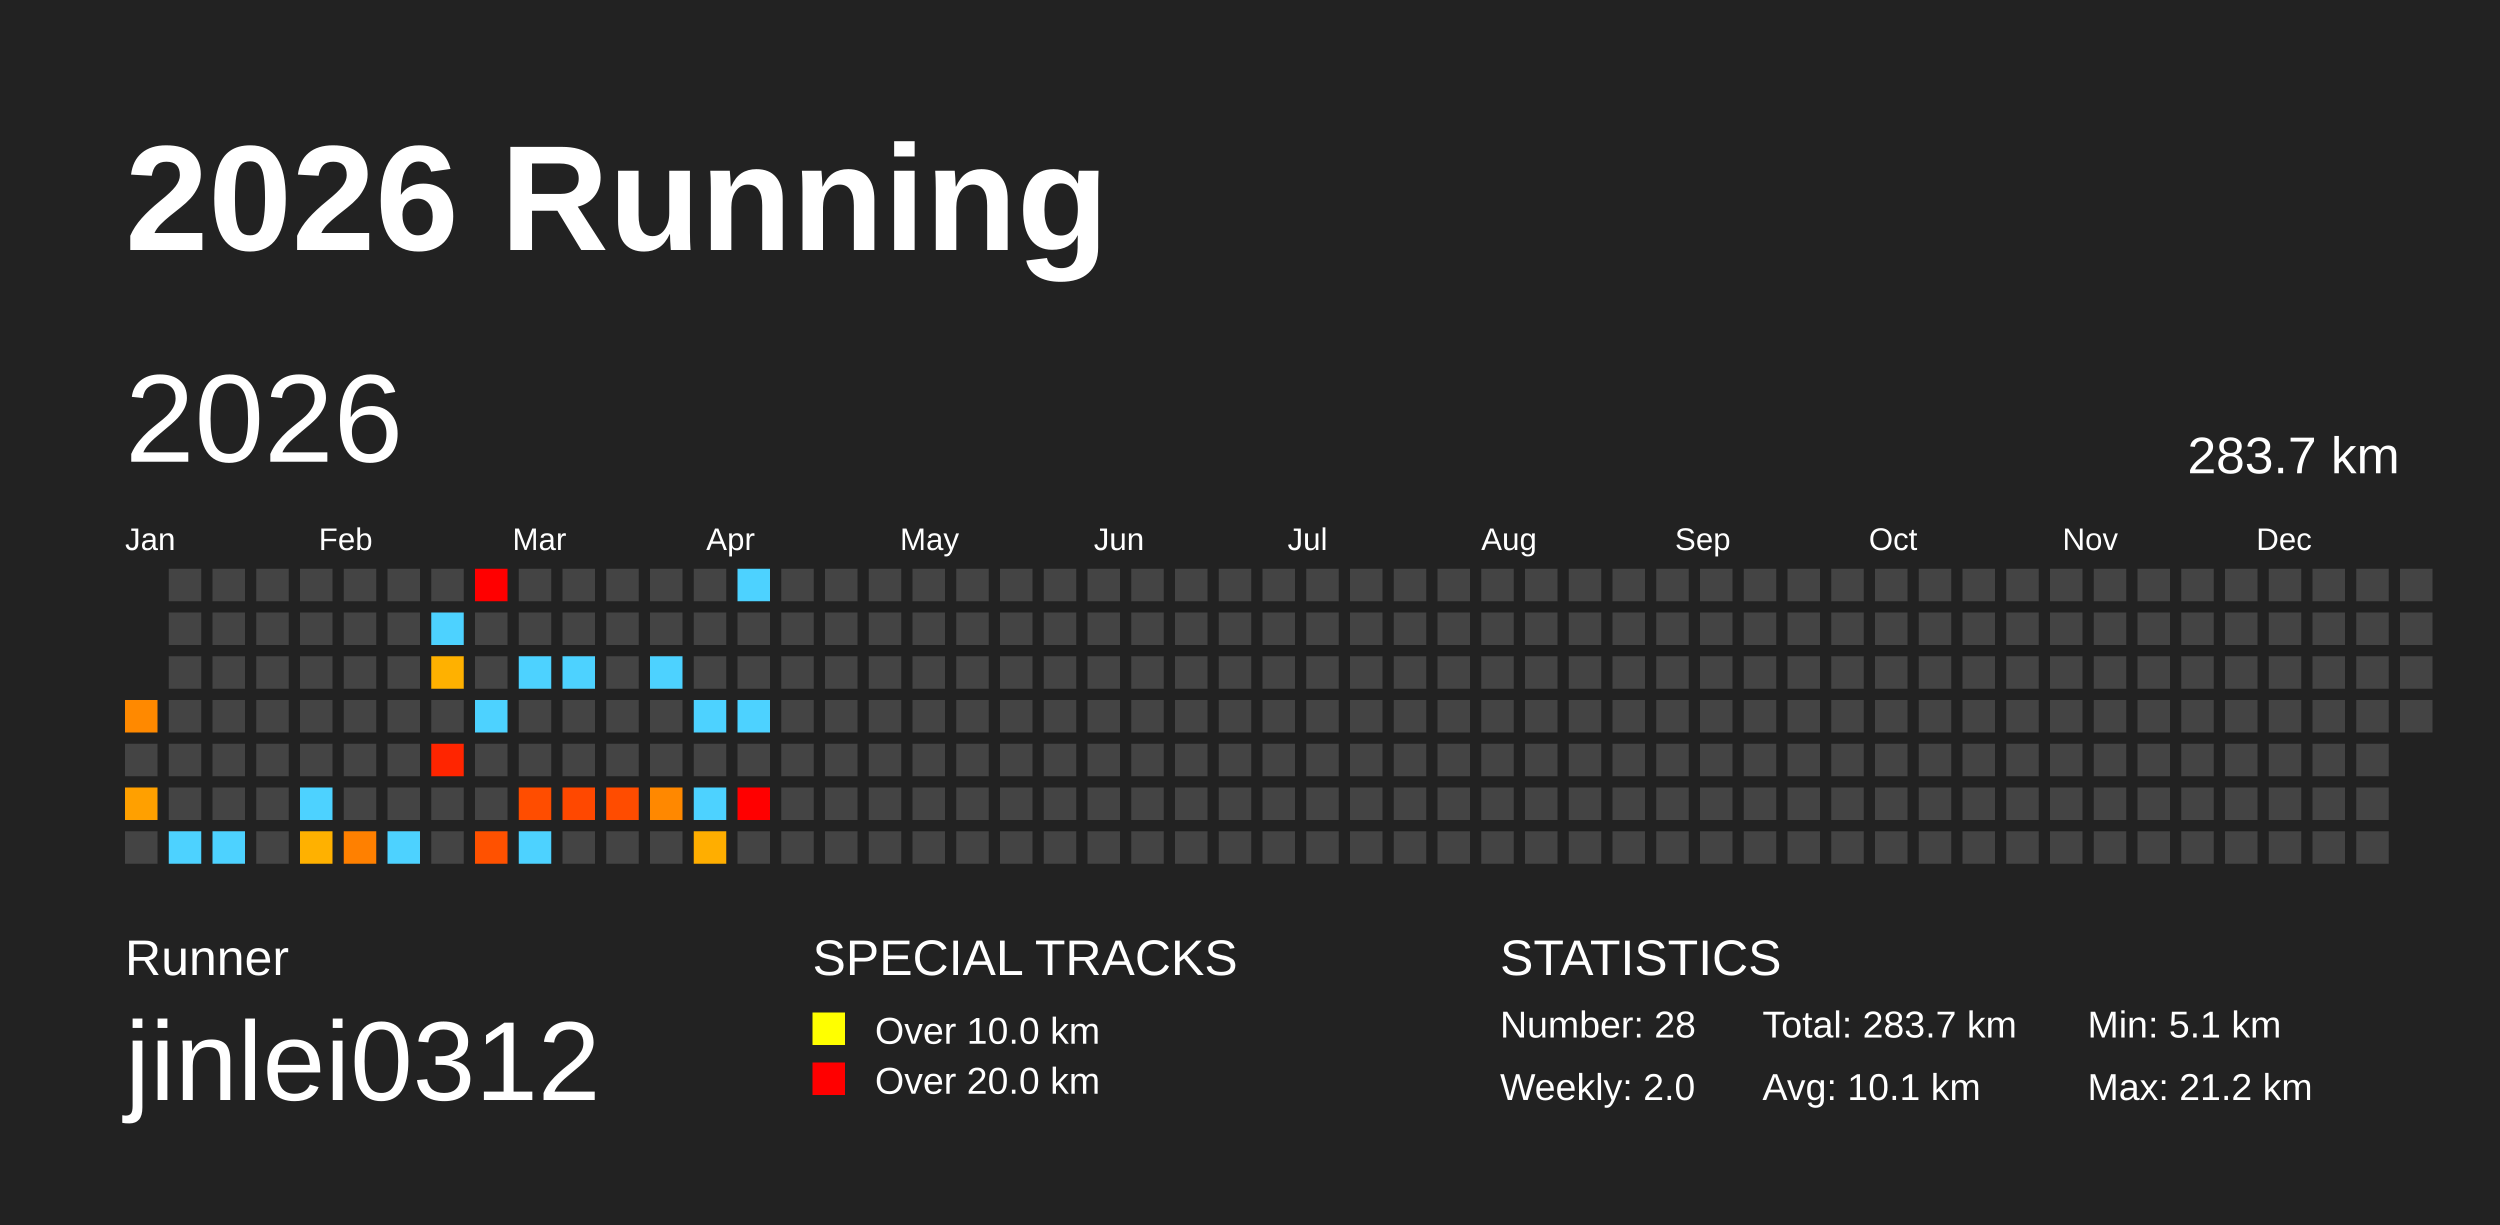
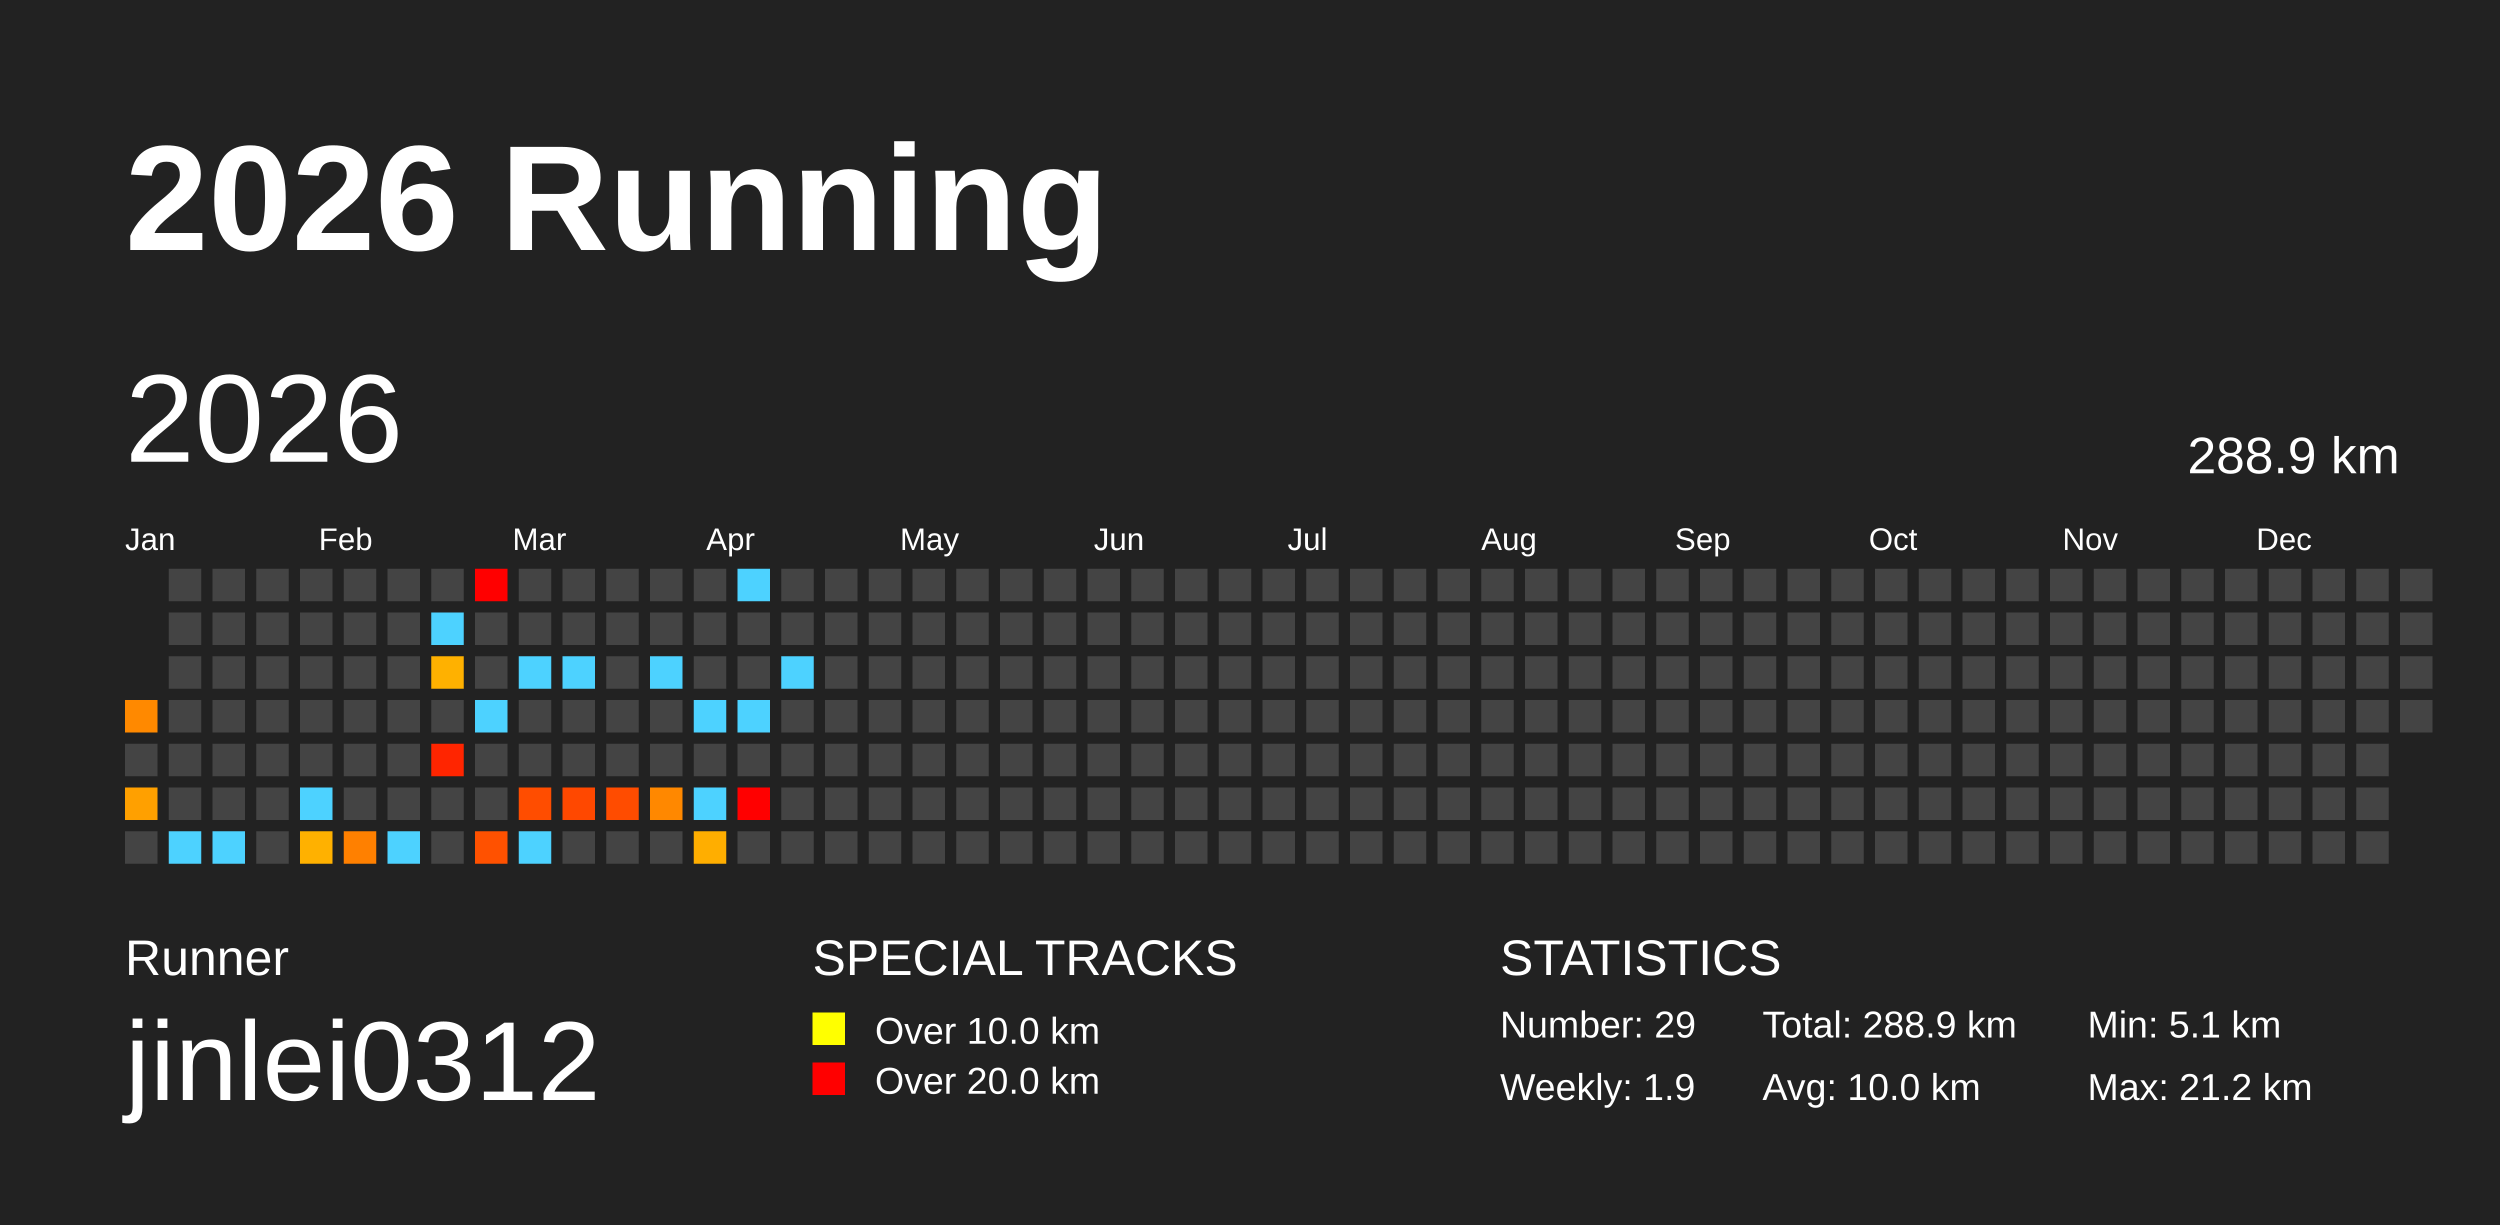
<svg xmlns="http://www.w3.org/2000/svg" baseProfile="full" height="98mm" version="1.1" viewBox="0,0,200,98" width="200mm">
  <defs />
  <rect fill="#222222" height="98" width="200" x="0" y="0" />
  <text fill="#FFFFFF" style="font-size:12px; font-family:Arial; font-weight:bold;" x="10" y="20">2026 Running</text>
  <text fill="#FFFFFF" style="font-size:4px; font-family:Arial" x="10" y="78">Runner</text>
  <text fill="#FFFFFF" style="font-size:9px; font-family:Arial" x="10" y="88">jinlei0312</text>
  <text fill="#FFFFFF" style="font-size:4px; font-family:Arial" x="65" y="78">SPECIAL TRACKS</text>
  <rect fill="yellow" height="2.6" width="2.6" x="65" y="81" />
  <text fill="#FFFFFF" style="font-size:3px; font-family:Arial" x="70" y="83.5">Over 10.0 km</text>
  <rect fill="red" height="2.6" width="2.6" x="65" y="85" />
  <text fill="#FFFFFF" style="font-size:3px; font-family:Arial" x="70" y="87.5">Over 20.0 km</text>
  <text fill="#FFFFFF" style="font-size:4px; font-family:Arial" x="120" y="78">STATISTICS</text>
-   <text fill="#FFFFFF" style="font-size:3px; font-family:Arial" x="120" y="83">Number: 28</text>
-   <text fill="#FFFFFF" style="font-size:3px; font-family:Arial" x="120" y="88">Weekly: 2.0</text>
-   <text fill="#FFFFFF" style="font-size:3px; font-family:Arial" x="141" y="83">Total: 283.7 km</text>
-   <text fill="#FFFFFF" style="font-size:3px; font-family:Arial" x="141" y="88">Avg: 10.1 km</text>
+   <text fill="#FFFFFF" style="font-size:3px; font-family:Arial" x="120" y="83">Number: 29</text>
+   <text fill="#FFFFFF" style="font-size:3px; font-family:Arial" x="120" y="88">Weekly: 1.9</text>
+   <text fill="#FFFFFF" style="font-size:3px; font-family:Arial" x="141" y="83">Total: 288.9 km</text>
+   <text fill="#FFFFFF" style="font-size:3px; font-family:Arial" x="141" y="88">Avg: 10.0 km</text>
  <text fill="#FFFFFF" style="font-size:3px; font-family:Arial" x="167" y="83">Min: 5.1 km</text>
  <text fill="#FFFFFF" style="font-size:3px; font-family:Arial" x="167" y="88">Max: 21.2 km</text>
  <text dominant-baseline="hanging" fill="#FFFFFF" style="font-size:10.0px; font-family:Arial;" x="10" y="30">2026</text>
-   <text dominant-baseline="hanging" fill="#FFFFFF" style="font-size:4.125px; font-family:Arial;" x="175" y="35">283.7 km</text>
+   <text dominant-baseline="hanging" fill="#FFFFFF" style="font-size:4.125px; font-family:Arial;" x="175" y="35">288.9 km</text>
  <text fill="#FFFFFF" style="font-size:2.5px; font-family:Arial" x="10.0" y="44">Jan</text>
  <text fill="#FFFFFF" style="font-size:2.5px; font-family:Arial" x="25.5" y="44">Feb</text>
  <text fill="#FFFFFF" style="font-size:2.5px; font-family:Arial" x="41.0" y="44">Mar</text>
  <text fill="#FFFFFF" style="font-size:2.5px; font-family:Arial" x="56.5" y="44">Apr</text>
  <text fill="#FFFFFF" style="font-size:2.5px; font-family:Arial" x="72.0" y="44">May</text>
  <text fill="#FFFFFF" style="font-size:2.5px; font-family:Arial" x="87.5" y="44">Jun</text>
  <text fill="#FFFFFF" style="font-size:2.5px; font-family:Arial" x="103.0" y="44">Jul</text>
  <text fill="#FFFFFF" style="font-size:2.5px; font-family:Arial" x="118.5" y="44">Aug</text>
  <text fill="#FFFFFF" style="font-size:2.5px; font-family:Arial" x="134.0" y="44">Sep</text>
  <text fill="#FFFFFF" style="font-size:2.5px; font-family:Arial" x="149.5" y="44">Oct</text>
  <text fill="#FFFFFF" style="font-size:2.5px; font-family:Arial" x="165.0" y="44">Nov</text>
  <text fill="#FFFFFF" style="font-size:2.5px; font-family:Arial" x="180.5" y="44">Dec</text>
  <rect fill="#ff8900" height="2.6" width="2.6" x="10.0" y="56.0" />
  <rect fill="#444444" height="2.6" width="2.6" x="10.0" y="59.5" />
  <rect fill="#ffa000" height="2.6" width="2.6" x="10.0" y="63.0" />
  <rect fill="#444444" height="2.6" width="2.6" x="10.0" y="66.5" />
  <rect fill="#444444" height="2.6" width="2.6" x="13.5" y="45.5" />
  <rect fill="#444444" height="2.6" width="2.6" x="13.5" y="49.0" />
  <rect fill="#444444" height="2.6" width="2.6" x="13.5" y="52.5" />
  <rect fill="#444444" height="2.6" width="2.6" x="13.5" y="56.0" />
  <rect fill="#444444" height="2.6" width="2.6" x="13.5" y="59.5" />
  <rect fill="#444444" height="2.6" width="2.6" x="13.5" y="63.0" />
  <rect fill="#4dd2ff" height="2.6" width="2.6" x="13.5" y="66.5" />
  <rect fill="#444444" height="2.6" width="2.6" x="17.0" y="45.5" />
  <rect fill="#444444" height="2.6" width="2.6" x="17.0" y="49.0" />
  <rect fill="#444444" height="2.6" width="2.6" x="17.0" y="52.5" />
  <rect fill="#444444" height="2.6" width="2.6" x="17.0" y="56.0" />
  <rect fill="#444444" height="2.6" width="2.6" x="17.0" y="59.5" />
  <rect fill="#444444" height="2.6" width="2.6" x="17.0" y="63.0" />
  <rect fill="#4dd2ff" height="2.6" width="2.6" x="17.0" y="66.5" />
  <rect fill="#444444" height="2.6" width="2.6" x="20.5" y="45.5" />
  <rect fill="#444444" height="2.6" width="2.6" x="20.5" y="49.0" />
  <rect fill="#444444" height="2.6" width="2.6" x="20.5" y="52.5" />
  <rect fill="#444444" height="2.6" width="2.6" x="20.5" y="56.0" />
  <rect fill="#444444" height="2.6" width="2.6" x="20.5" y="59.5" />
  <rect fill="#444444" height="2.6" width="2.6" x="20.5" y="63.0" />
  <rect fill="#444444" height="2.6" width="2.6" x="20.5" y="66.5" />
  <rect fill="#444444" height="2.6" width="2.6" x="24.0" y="45.5" />
  <rect fill="#444444" height="2.6" width="2.6" x="24.0" y="49.0" />
  <rect fill="#444444" height="2.6" width="2.6" x="24.0" y="52.5" />
  <rect fill="#444444" height="2.6" width="2.6" x="24.0" y="56.0" />
  <rect fill="#444444" height="2.6" width="2.6" x="24.0" y="59.5" />
  <rect fill="#4dd2ff" height="2.6" width="2.6" x="24.0" y="63.0" />
  <rect fill="#ffb100" height="2.6" width="2.6" x="24.0" y="66.5" />
  <rect fill="#444444" height="2.6" width="2.6" x="27.5" y="45.5" />
  <rect fill="#444444" height="2.6" width="2.6" x="27.5" y="49.0" />
  <rect fill="#444444" height="2.6" width="2.6" x="27.5" y="52.5" />
  <rect fill="#444444" height="2.6" width="2.6" x="27.5" y="56.0" />
  <rect fill="#444444" height="2.6" width="2.6" x="27.5" y="59.5" />
  <rect fill="#444444" height="2.6" width="2.6" x="27.5" y="63.0" />
  <rect fill="#ff8000" height="2.6" width="2.6" x="27.5" y="66.5" />
  <rect fill="#444444" height="2.6" width="2.6" x="31.0" y="45.5" />
  <rect fill="#444444" height="2.6" width="2.6" x="31.0" y="49.0" />
  <rect fill="#444444" height="2.6" width="2.6" x="31.0" y="52.5" />
  <rect fill="#444444" height="2.6" width="2.6" x="31.0" y="56.0" />
  <rect fill="#444444" height="2.6" width="2.6" x="31.0" y="59.5" />
  <rect fill="#444444" height="2.6" width="2.6" x="31.0" y="63.0" />
  <rect fill="#4dd2ff" height="2.6" width="2.6" x="31.0" y="66.5" />
  <rect fill="#444444" height="2.6" width="2.6" x="34.5" y="45.5" />
  <rect fill="#4dd2ff" height="2.6" width="2.6" x="34.5" y="49.0" />
  <rect fill="#ffb100" height="2.6" width="2.6" x="34.5" y="52.5" />
  <rect fill="#444444" height="2.6" width="2.6" x="34.5" y="56.0" />
  <rect fill="#ff2500" height="2.6" width="2.6" x="34.5" y="59.5" />
  <rect fill="#444444" height="2.6" width="2.6" x="34.5" y="63.0" />
  <rect fill="#444444" height="2.6" width="2.6" x="34.5" y="66.5" />
  <rect fill="red" height="2.6" width="2.6" x="38.0" y="45.5" />
  <rect fill="#444444" height="2.6" width="2.6" x="38.0" y="49.0" />
  <rect fill="#444444" height="2.6" width="2.6" x="38.0" y="52.5" />
  <rect fill="#4dd2ff" height="2.6" width="2.6" x="38.0" y="56.0" />
  <rect fill="#444444" height="2.6" width="2.6" x="38.0" y="59.5" />
  <rect fill="#444444" height="2.6" width="2.6" x="38.0" y="63.0" />
  <rect fill="#ff5100" height="2.6" width="2.6" x="38.0" y="66.5" />
  <rect fill="#444444" height="2.6" width="2.6" x="41.5" y="45.5" />
  <rect fill="#444444" height="2.6" width="2.6" x="41.5" y="49.0" />
  <rect fill="#4dd2ff" height="2.6" width="2.6" x="41.5" y="52.5" />
  <rect fill="#444444" height="2.6" width="2.6" x="41.5" y="56.0" />
  <rect fill="#444444" height="2.6" width="2.6" x="41.5" y="59.5" />
  <rect fill="#ff4d00" height="2.6" width="2.6" x="41.5" y="63.0" />
  <rect fill="#4dd2ff" height="2.6" width="2.6" x="41.5" y="66.5" />
  <rect fill="#444444" height="2.6" width="2.6" x="45.0" y="45.5" />
  <rect fill="#444444" height="2.6" width="2.6" x="45.0" y="49.0" />
  <rect fill="#4dd2ff" height="2.6" width="2.6" x="45.0" y="52.5" />
  <rect fill="#444444" height="2.6" width="2.6" x="45.0" y="56.0" />
  <rect fill="#444444" height="2.6" width="2.6" x="45.0" y="59.5" />
  <rect fill="#ff4800" height="2.6" width="2.6" x="45.0" y="63.0" />
  <rect fill="#444444" height="2.6" width="2.6" x="45.0" y="66.5" />
  <rect fill="#444444" height="2.6" width="2.6" x="48.5" y="45.5" />
  <rect fill="#444444" height="2.6" width="2.6" x="48.5" y="49.0" />
  <rect fill="#444444" height="2.6" width="2.6" x="48.5" y="52.5" />
  <rect fill="#444444" height="2.6" width="2.6" x="48.5" y="56.0" />
  <rect fill="#444444" height="2.6" width="2.6" x="48.5" y="59.5" />
  <rect fill="#ff4c00" height="2.6" width="2.6" x="48.5" y="63.0" />
  <rect fill="#444444" height="2.6" width="2.6" x="48.5" y="66.5" />
  <rect fill="#444444" height="2.6" width="2.6" x="52.0" y="45.5" />
  <rect fill="#444444" height="2.6" width="2.6" x="52.0" y="49.0" />
  <rect fill="#4dd2ff" height="2.6" width="2.6" x="52.0" y="52.5" />
  <rect fill="#444444" height="2.6" width="2.6" x="52.0" y="56.0" />
  <rect fill="#444444" height="2.6" width="2.6" x="52.0" y="59.5" />
  <rect fill="#ff8800" height="2.6" width="2.6" x="52.0" y="63.0" />
  <rect fill="#444444" height="2.6" width="2.6" x="52.0" y="66.5" />
  <rect fill="#444444" height="2.6" width="2.6" x="55.5" y="45.5" />
  <rect fill="#444444" height="2.6" width="2.6" x="55.5" y="49.0" />
  <rect fill="#444444" height="2.6" width="2.6" x="55.5" y="52.5" />
  <rect fill="#4dd2ff" height="2.6" width="2.6" x="55.5" y="56.0" />
  <rect fill="#444444" height="2.6" width="2.6" x="55.5" y="59.5" />
  <rect fill="#4dd2ff" height="2.6" width="2.6" x="55.5" y="63.0" />
  <rect fill="#ffae00" height="2.6" width="2.6" x="55.5" y="66.5" />
  <rect fill="#4dd2ff" height="2.6" width="2.6" x="59.0" y="45.5" />
  <rect fill="#444444" height="2.6" width="2.6" x="59.0" y="49.0" />
  <rect fill="#444444" height="2.6" width="2.6" x="59.0" y="52.5" />
  <rect fill="#4dd2ff" height="2.6" width="2.6" x="59.0" y="56.0" />
  <rect fill="#444444" height="2.6" width="2.6" x="59.0" y="59.5" />
  <rect fill="red" height="2.6" width="2.6" x="59.0" y="63.0" />
  <rect fill="#444444" height="2.6" width="2.6" x="59.0" y="66.5" />
  <rect fill="#444444" height="2.6" width="2.6" x="62.5" y="45.5" />
  <rect fill="#444444" height="2.6" width="2.6" x="62.5" y="49.0" />
-   <rect fill="#444444" height="2.6" width="2.6" x="62.5" y="52.5" />
+   <rect fill="#4dd2ff" height="2.6" width="2.6" x="62.5" y="52.5" />
  <rect fill="#444444" height="2.6" width="2.6" x="62.5" y="56.0" />
  <rect fill="#444444" height="2.6" width="2.6" x="62.5" y="59.5" />
  <rect fill="#444444" height="2.6" width="2.6" x="62.5" y="63.0" />
  <rect fill="#444444" height="2.6" width="2.6" x="62.5" y="66.5" />
  <rect fill="#444444" height="2.6" width="2.6" x="66.0" y="45.5" />
  <rect fill="#444444" height="2.6" width="2.6" x="66.0" y="49.0" />
  <rect fill="#444444" height="2.6" width="2.6" x="66.0" y="52.5" />
  <rect fill="#444444" height="2.6" width="2.6" x="66.0" y="56.0" />
  <rect fill="#444444" height="2.6" width="2.6" x="66.0" y="59.5" />
  <rect fill="#444444" height="2.6" width="2.6" x="66.0" y="63.0" />
  <rect fill="#444444" height="2.6" width="2.6" x="66.0" y="66.5" />
  <rect fill="#444444" height="2.6" width="2.6" x="69.5" y="45.5" />
  <rect fill="#444444" height="2.6" width="2.6" x="69.5" y="49.0" />
  <rect fill="#444444" height="2.6" width="2.6" x="69.5" y="52.5" />
  <rect fill="#444444" height="2.6" width="2.6" x="69.5" y="56.0" />
  <rect fill="#444444" height="2.6" width="2.6" x="69.5" y="59.5" />
  <rect fill="#444444" height="2.6" width="2.6" x="69.5" y="63.0" />
  <rect fill="#444444" height="2.6" width="2.6" x="69.5" y="66.5" />
  <rect fill="#444444" height="2.6" width="2.6" x="73.0" y="45.5" />
  <rect fill="#444444" height="2.6" width="2.6" x="73.0" y="49.0" />
  <rect fill="#444444" height="2.6" width="2.6" x="73.0" y="52.5" />
  <rect fill="#444444" height="2.6" width="2.6" x="73.0" y="56.0" />
  <rect fill="#444444" height="2.6" width="2.6" x="73.0" y="59.5" />
  <rect fill="#444444" height="2.6" width="2.6" x="73.0" y="63.0" />
  <rect fill="#444444" height="2.6" width="2.6" x="73.0" y="66.5" />
  <rect fill="#444444" height="2.6" width="2.6" x="76.5" y="45.5" />
  <rect fill="#444444" height="2.6" width="2.6" x="76.5" y="49.0" />
  <rect fill="#444444" height="2.6" width="2.6" x="76.5" y="52.5" />
  <rect fill="#444444" height="2.6" width="2.6" x="76.5" y="56.0" />
  <rect fill="#444444" height="2.6" width="2.6" x="76.5" y="59.5" />
  <rect fill="#444444" height="2.6" width="2.6" x="76.5" y="63.0" />
  <rect fill="#444444" height="2.6" width="2.6" x="76.5" y="66.5" />
  <rect fill="#444444" height="2.6" width="2.6" x="80.0" y="45.5" />
  <rect fill="#444444" height="2.6" width="2.6" x="80.0" y="49.0" />
  <rect fill="#444444" height="2.6" width="2.6" x="80.0" y="52.5" />
  <rect fill="#444444" height="2.6" width="2.6" x="80.0" y="56.0" />
  <rect fill="#444444" height="2.6" width="2.6" x="80.0" y="59.5" />
  <rect fill="#444444" height="2.6" width="2.6" x="80.0" y="63.0" />
  <rect fill="#444444" height="2.6" width="2.6" x="80.0" y="66.5" />
  <rect fill="#444444" height="2.6" width="2.6" x="83.5" y="45.5" />
  <rect fill="#444444" height="2.6" width="2.6" x="83.5" y="49.0" />
  <rect fill="#444444" height="2.6" width="2.6" x="83.5" y="52.5" />
  <rect fill="#444444" height="2.6" width="2.6" x="83.5" y="56.0" />
  <rect fill="#444444" height="2.6" width="2.6" x="83.5" y="59.5" />
  <rect fill="#444444" height="2.6" width="2.6" x="83.5" y="63.0" />
  <rect fill="#444444" height="2.6" width="2.6" x="83.5" y="66.5" />
  <rect fill="#444444" height="2.6" width="2.6" x="87.0" y="45.5" />
  <rect fill="#444444" height="2.6" width="2.6" x="87.0" y="49.0" />
  <rect fill="#444444" height="2.6" width="2.6" x="87.0" y="52.5" />
  <rect fill="#444444" height="2.6" width="2.6" x="87.0" y="56.0" />
  <rect fill="#444444" height="2.6" width="2.6" x="87.0" y="59.5" />
  <rect fill="#444444" height="2.6" width="2.6" x="87.0" y="63.0" />
  <rect fill="#444444" height="2.6" width="2.6" x="87.0" y="66.5" />
  <rect fill="#444444" height="2.6" width="2.6" x="90.5" y="45.5" />
  <rect fill="#444444" height="2.6" width="2.6" x="90.5" y="49.0" />
  <rect fill="#444444" height="2.6" width="2.6" x="90.5" y="52.5" />
  <rect fill="#444444" height="2.6" width="2.6" x="90.5" y="56.0" />
  <rect fill="#444444" height="2.6" width="2.6" x="90.5" y="59.5" />
  <rect fill="#444444" height="2.6" width="2.6" x="90.5" y="63.0" />
  <rect fill="#444444" height="2.6" width="2.6" x="90.5" y="66.5" />
  <rect fill="#444444" height="2.6" width="2.6" x="94.0" y="45.5" />
  <rect fill="#444444" height="2.6" width="2.6" x="94.0" y="49.0" />
  <rect fill="#444444" height="2.6" width="2.6" x="94.0" y="52.5" />
  <rect fill="#444444" height="2.6" width="2.6" x="94.0" y="56.0" />
  <rect fill="#444444" height="2.6" width="2.6" x="94.0" y="59.5" />
  <rect fill="#444444" height="2.6" width="2.6" x="94.0" y="63.0" />
  <rect fill="#444444" height="2.6" width="2.6" x="94.0" y="66.5" />
  <rect fill="#444444" height="2.6" width="2.6" x="97.5" y="45.5" />
  <rect fill="#444444" height="2.6" width="2.6" x="97.5" y="49.0" />
  <rect fill="#444444" height="2.6" width="2.6" x="97.5" y="52.5" />
  <rect fill="#444444" height="2.6" width="2.6" x="97.5" y="56.0" />
  <rect fill="#444444" height="2.6" width="2.6" x="97.5" y="59.5" />
  <rect fill="#444444" height="2.6" width="2.6" x="97.5" y="63.0" />
  <rect fill="#444444" height="2.6" width="2.6" x="97.5" y="66.5" />
  <rect fill="#444444" height="2.6" width="2.6" x="101.0" y="45.5" />
  <rect fill="#444444" height="2.6" width="2.6" x="101.0" y="49.0" />
  <rect fill="#444444" height="2.6" width="2.6" x="101.0" y="52.5" />
  <rect fill="#444444" height="2.6" width="2.6" x="101.0" y="56.0" />
  <rect fill="#444444" height="2.6" width="2.6" x="101.0" y="59.5" />
  <rect fill="#444444" height="2.6" width="2.6" x="101.0" y="63.0" />
  <rect fill="#444444" height="2.6" width="2.6" x="101.0" y="66.5" />
  <rect fill="#444444" height="2.6" width="2.6" x="104.5" y="45.5" />
  <rect fill="#444444" height="2.6" width="2.6" x="104.5" y="49.0" />
  <rect fill="#444444" height="2.6" width="2.6" x="104.5" y="52.5" />
  <rect fill="#444444" height="2.6" width="2.6" x="104.5" y="56.0" />
  <rect fill="#444444" height="2.6" width="2.6" x="104.5" y="59.5" />
  <rect fill="#444444" height="2.6" width="2.6" x="104.5" y="63.0" />
  <rect fill="#444444" height="2.6" width="2.6" x="104.5" y="66.5" />
  <rect fill="#444444" height="2.6" width="2.6" x="108.0" y="45.5" />
  <rect fill="#444444" height="2.6" width="2.6" x="108.0" y="49.0" />
  <rect fill="#444444" height="2.6" width="2.6" x="108.0" y="52.5" />
  <rect fill="#444444" height="2.6" width="2.6" x="108.0" y="56.0" />
  <rect fill="#444444" height="2.6" width="2.6" x="108.0" y="59.5" />
  <rect fill="#444444" height="2.6" width="2.6" x="108.0" y="63.0" />
  <rect fill="#444444" height="2.6" width="2.6" x="108.0" y="66.5" />
  <rect fill="#444444" height="2.6" width="2.6" x="111.5" y="45.5" />
  <rect fill="#444444" height="2.6" width="2.6" x="111.5" y="49.0" />
  <rect fill="#444444" height="2.6" width="2.6" x="111.5" y="52.5" />
  <rect fill="#444444" height="2.6" width="2.6" x="111.5" y="56.0" />
  <rect fill="#444444" height="2.6" width="2.6" x="111.5" y="59.5" />
  <rect fill="#444444" height="2.6" width="2.6" x="111.5" y="63.0" />
  <rect fill="#444444" height="2.6" width="2.6" x="111.5" y="66.5" />
  <rect fill="#444444" height="2.6" width="2.6" x="115.0" y="45.5" />
  <rect fill="#444444" height="2.6" width="2.6" x="115.0" y="49.0" />
  <rect fill="#444444" height="2.6" width="2.6" x="115.0" y="52.5" />
  <rect fill="#444444" height="2.6" width="2.6" x="115.0" y="56.0" />
  <rect fill="#444444" height="2.6" width="2.6" x="115.0" y="59.5" />
  <rect fill="#444444" height="2.6" width="2.6" x="115.0" y="63.0" />
  <rect fill="#444444" height="2.6" width="2.6" x="115.0" y="66.5" />
  <rect fill="#444444" height="2.6" width="2.6" x="118.5" y="45.5" />
  <rect fill="#444444" height="2.6" width="2.6" x="118.5" y="49.0" />
  <rect fill="#444444" height="2.6" width="2.6" x="118.5" y="52.5" />
  <rect fill="#444444" height="2.6" width="2.6" x="118.5" y="56.0" />
  <rect fill="#444444" height="2.6" width="2.6" x="118.5" y="59.5" />
  <rect fill="#444444" height="2.6" width="2.6" x="118.5" y="63.0" />
  <rect fill="#444444" height="2.6" width="2.6" x="118.5" y="66.5" />
  <rect fill="#444444" height="2.6" width="2.6" x="122.0" y="45.5" />
  <rect fill="#444444" height="2.6" width="2.6" x="122.0" y="49.0" />
  <rect fill="#444444" height="2.6" width="2.6" x="122.0" y="52.5" />
  <rect fill="#444444" height="2.6" width="2.6" x="122.0" y="56.0" />
  <rect fill="#444444" height="2.6" width="2.6" x="122.0" y="59.5" />
  <rect fill="#444444" height="2.6" width="2.6" x="122.0" y="63.0" />
  <rect fill="#444444" height="2.6" width="2.6" x="122.0" y="66.5" />
  <rect fill="#444444" height="2.6" width="2.6" x="125.5" y="45.5" />
  <rect fill="#444444" height="2.6" width="2.6" x="125.5" y="49.0" />
  <rect fill="#444444" height="2.6" width="2.6" x="125.5" y="52.5" />
  <rect fill="#444444" height="2.6" width="2.6" x="125.5" y="56.0" />
  <rect fill="#444444" height="2.6" width="2.6" x="125.5" y="59.5" />
  <rect fill="#444444" height="2.6" width="2.6" x="125.5" y="63.0" />
  <rect fill="#444444" height="2.6" width="2.6" x="125.5" y="66.5" />
  <rect fill="#444444" height="2.6" width="2.6" x="129.0" y="45.5" />
  <rect fill="#444444" height="2.6" width="2.6" x="129.0" y="49.0" />
  <rect fill="#444444" height="2.6" width="2.6" x="129.0" y="52.5" />
  <rect fill="#444444" height="2.6" width="2.6" x="129.0" y="56.0" />
  <rect fill="#444444" height="2.6" width="2.6" x="129.0" y="59.5" />
  <rect fill="#444444" height="2.6" width="2.6" x="129.0" y="63.0" />
  <rect fill="#444444" height="2.6" width="2.6" x="129.0" y="66.5" />
  <rect fill="#444444" height="2.6" width="2.6" x="132.5" y="45.5" />
  <rect fill="#444444" height="2.6" width="2.6" x="132.5" y="49.0" />
  <rect fill="#444444" height="2.6" width="2.6" x="132.5" y="52.5" />
  <rect fill="#444444" height="2.6" width="2.6" x="132.5" y="56.0" />
  <rect fill="#444444" height="2.6" width="2.6" x="132.5" y="59.5" />
  <rect fill="#444444" height="2.6" width="2.6" x="132.5" y="63.0" />
  <rect fill="#444444" height="2.6" width="2.6" x="132.5" y="66.5" />
  <rect fill="#444444" height="2.6" width="2.6" x="136.0" y="45.5" />
  <rect fill="#444444" height="2.6" width="2.6" x="136.0" y="49.0" />
  <rect fill="#444444" height="2.6" width="2.6" x="136.0" y="52.5" />
  <rect fill="#444444" height="2.6" width="2.6" x="136.0" y="56.0" />
  <rect fill="#444444" height="2.6" width="2.6" x="136.0" y="59.5" />
  <rect fill="#444444" height="2.6" width="2.6" x="136.0" y="63.0" />
  <rect fill="#444444" height="2.6" width="2.6" x="136.0" y="66.5" />
  <rect fill="#444444" height="2.6" width="2.6" x="139.5" y="45.5" />
  <rect fill="#444444" height="2.6" width="2.6" x="139.5" y="49.0" />
  <rect fill="#444444" height="2.6" width="2.6" x="139.5" y="52.5" />
  <rect fill="#444444" height="2.6" width="2.6" x="139.5" y="56.0" />
  <rect fill="#444444" height="2.6" width="2.6" x="139.5" y="59.5" />
  <rect fill="#444444" height="2.6" width="2.6" x="139.5" y="63.0" />
  <rect fill="#444444" height="2.6" width="2.6" x="139.5" y="66.5" />
  <rect fill="#444444" height="2.6" width="2.6" x="143.0" y="45.5" />
  <rect fill="#444444" height="2.6" width="2.6" x="143.0" y="49.0" />
  <rect fill="#444444" height="2.6" width="2.6" x="143.0" y="52.5" />
  <rect fill="#444444" height="2.6" width="2.6" x="143.0" y="56.0" />
  <rect fill="#444444" height="2.6" width="2.6" x="143.0" y="59.5" />
  <rect fill="#444444" height="2.6" width="2.6" x="143.0" y="63.0" />
  <rect fill="#444444" height="2.6" width="2.6" x="143.0" y="66.5" />
  <rect fill="#444444" height="2.6" width="2.6" x="146.5" y="45.5" />
  <rect fill="#444444" height="2.6" width="2.6" x="146.5" y="49.0" />
  <rect fill="#444444" height="2.6" width="2.6" x="146.5" y="52.5" />
  <rect fill="#444444" height="2.6" width="2.6" x="146.5" y="56.0" />
  <rect fill="#444444" height="2.6" width="2.6" x="146.5" y="59.5" />
  <rect fill="#444444" height="2.6" width="2.6" x="146.5" y="63.0" />
  <rect fill="#444444" height="2.6" width="2.6" x="146.5" y="66.5" />
  <rect fill="#444444" height="2.6" width="2.6" x="150.0" y="45.5" />
  <rect fill="#444444" height="2.6" width="2.6" x="150.0" y="49.0" />
  <rect fill="#444444" height="2.6" width="2.6" x="150.0" y="52.5" />
  <rect fill="#444444" height="2.6" width="2.6" x="150.0" y="56.0" />
  <rect fill="#444444" height="2.6" width="2.6" x="150.0" y="59.5" />
  <rect fill="#444444" height="2.6" width="2.6" x="150.0" y="63.0" />
  <rect fill="#444444" height="2.6" width="2.6" x="150.0" y="66.5" />
  <rect fill="#444444" height="2.6" width="2.6" x="153.5" y="45.5" />
  <rect fill="#444444" height="2.6" width="2.6" x="153.5" y="49.0" />
  <rect fill="#444444" height="2.6" width="2.6" x="153.5" y="52.5" />
  <rect fill="#444444" height="2.6" width="2.6" x="153.5" y="56.0" />
  <rect fill="#444444" height="2.6" width="2.6" x="153.5" y="59.5" />
  <rect fill="#444444" height="2.6" width="2.6" x="153.5" y="63.0" />
  <rect fill="#444444" height="2.6" width="2.6" x="153.5" y="66.5" />
  <rect fill="#444444" height="2.6" width="2.6" x="157.0" y="45.5" />
  <rect fill="#444444" height="2.6" width="2.6" x="157.0" y="49.0" />
  <rect fill="#444444" height="2.6" width="2.6" x="157.0" y="52.5" />
  <rect fill="#444444" height="2.6" width="2.6" x="157.0" y="56.0" />
  <rect fill="#444444" height="2.6" width="2.6" x="157.0" y="59.5" />
  <rect fill="#444444" height="2.6" width="2.6" x="157.0" y="63.0" />
  <rect fill="#444444" height="2.6" width="2.6" x="157.0" y="66.5" />
  <rect fill="#444444" height="2.6" width="2.6" x="160.5" y="45.5" />
  <rect fill="#444444" height="2.6" width="2.6" x="160.5" y="49.0" />
  <rect fill="#444444" height="2.6" width="2.6" x="160.5" y="52.5" />
  <rect fill="#444444" height="2.6" width="2.6" x="160.5" y="56.0" />
  <rect fill="#444444" height="2.6" width="2.6" x="160.5" y="59.5" />
  <rect fill="#444444" height="2.6" width="2.6" x="160.5" y="63.0" />
  <rect fill="#444444" height="2.6" width="2.6" x="160.5" y="66.5" />
  <rect fill="#444444" height="2.6" width="2.6" x="164.0" y="45.5" />
  <rect fill="#444444" height="2.6" width="2.6" x="164.0" y="49.0" />
  <rect fill="#444444" height="2.6" width="2.6" x="164.0" y="52.5" />
  <rect fill="#444444" height="2.6" width="2.6" x="164.0" y="56.0" />
  <rect fill="#444444" height="2.6" width="2.6" x="164.0" y="59.5" />
  <rect fill="#444444" height="2.6" width="2.6" x="164.0" y="63.0" />
  <rect fill="#444444" height="2.6" width="2.6" x="164.0" y="66.5" />
  <rect fill="#444444" height="2.6" width="2.6" x="167.5" y="45.5" />
  <rect fill="#444444" height="2.6" width="2.6" x="167.5" y="49.0" />
  <rect fill="#444444" height="2.6" width="2.6" x="167.5" y="52.5" />
  <rect fill="#444444" height="2.6" width="2.6" x="167.5" y="56.0" />
  <rect fill="#444444" height="2.6" width="2.6" x="167.5" y="59.5" />
  <rect fill="#444444" height="2.6" width="2.6" x="167.5" y="63.0" />
  <rect fill="#444444" height="2.6" width="2.6" x="167.5" y="66.5" />
  <rect fill="#444444" height="2.6" width="2.6" x="171.0" y="45.5" />
  <rect fill="#444444" height="2.6" width="2.6" x="171.0" y="49.0" />
  <rect fill="#444444" height="2.6" width="2.6" x="171.0" y="52.5" />
  <rect fill="#444444" height="2.6" width="2.6" x="171.0" y="56.0" />
  <rect fill="#444444" height="2.6" width="2.6" x="171.0" y="59.5" />
  <rect fill="#444444" height="2.6" width="2.6" x="171.0" y="63.0" />
  <rect fill="#444444" height="2.6" width="2.6" x="171.0" y="66.5" />
  <rect fill="#444444" height="2.6" width="2.6" x="174.5" y="45.5" />
  <rect fill="#444444" height="2.6" width="2.6" x="174.5" y="49.0" />
  <rect fill="#444444" height="2.6" width="2.6" x="174.5" y="52.5" />
  <rect fill="#444444" height="2.6" width="2.6" x="174.5" y="56.0" />
  <rect fill="#444444" height="2.6" width="2.6" x="174.5" y="59.5" />
  <rect fill="#444444" height="2.6" width="2.6" x="174.5" y="63.0" />
  <rect fill="#444444" height="2.6" width="2.6" x="174.5" y="66.5" />
  <rect fill="#444444" height="2.6" width="2.6" x="178.0" y="45.5" />
  <rect fill="#444444" height="2.6" width="2.6" x="178.0" y="49.0" />
  <rect fill="#444444" height="2.6" width="2.6" x="178.0" y="52.5" />
  <rect fill="#444444" height="2.6" width="2.6" x="178.0" y="56.0" />
  <rect fill="#444444" height="2.6" width="2.6" x="178.0" y="59.5" />
  <rect fill="#444444" height="2.6" width="2.6" x="178.0" y="63.0" />
  <rect fill="#444444" height="2.6" width="2.6" x="178.0" y="66.5" />
  <rect fill="#444444" height="2.6" width="2.6" x="181.5" y="45.5" />
  <rect fill="#444444" height="2.6" width="2.6" x="181.5" y="49.0" />
  <rect fill="#444444" height="2.6" width="2.6" x="181.5" y="52.5" />
  <rect fill="#444444" height="2.6" width="2.6" x="181.5" y="56.0" />
  <rect fill="#444444" height="2.6" width="2.6" x="181.5" y="59.5" />
  <rect fill="#444444" height="2.6" width="2.6" x="181.5" y="63.0" />
  <rect fill="#444444" height="2.6" width="2.6" x="181.5" y="66.5" />
  <rect fill="#444444" height="2.6" width="2.6" x="185.0" y="45.5" />
  <rect fill="#444444" height="2.6" width="2.6" x="185.0" y="49.0" />
  <rect fill="#444444" height="2.6" width="2.6" x="185.0" y="52.5" />
  <rect fill="#444444" height="2.6" width="2.6" x="185.0" y="56.0" />
  <rect fill="#444444" height="2.6" width="2.6" x="185.0" y="59.5" />
  <rect fill="#444444" height="2.6" width="2.6" x="185.0" y="63.0" />
  <rect fill="#444444" height="2.6" width="2.6" x="185.0" y="66.5" />
  <rect fill="#444444" height="2.6" width="2.6" x="188.5" y="45.5" />
  <rect fill="#444444" height="2.6" width="2.6" x="188.5" y="49.0" />
  <rect fill="#444444" height="2.6" width="2.6" x="188.5" y="52.5" />
  <rect fill="#444444" height="2.6" width="2.6" x="188.5" y="56.0" />
  <rect fill="#444444" height="2.6" width="2.6" x="188.5" y="59.5" />
  <rect fill="#444444" height="2.6" width="2.6" x="188.5" y="63.0" />
  <rect fill="#444444" height="2.6" width="2.6" x="188.5" y="66.5" />
  <rect fill="#444444" height="2.6" width="2.6" x="192.0" y="45.5" />
  <rect fill="#444444" height="2.6" width="2.6" x="192.0" y="49.0" />
  <rect fill="#444444" height="2.6" width="2.6" x="192.0" y="52.5" />
  <rect fill="#444444" height="2.6" width="2.6" x="192.0" y="56.0" />
</svg>
